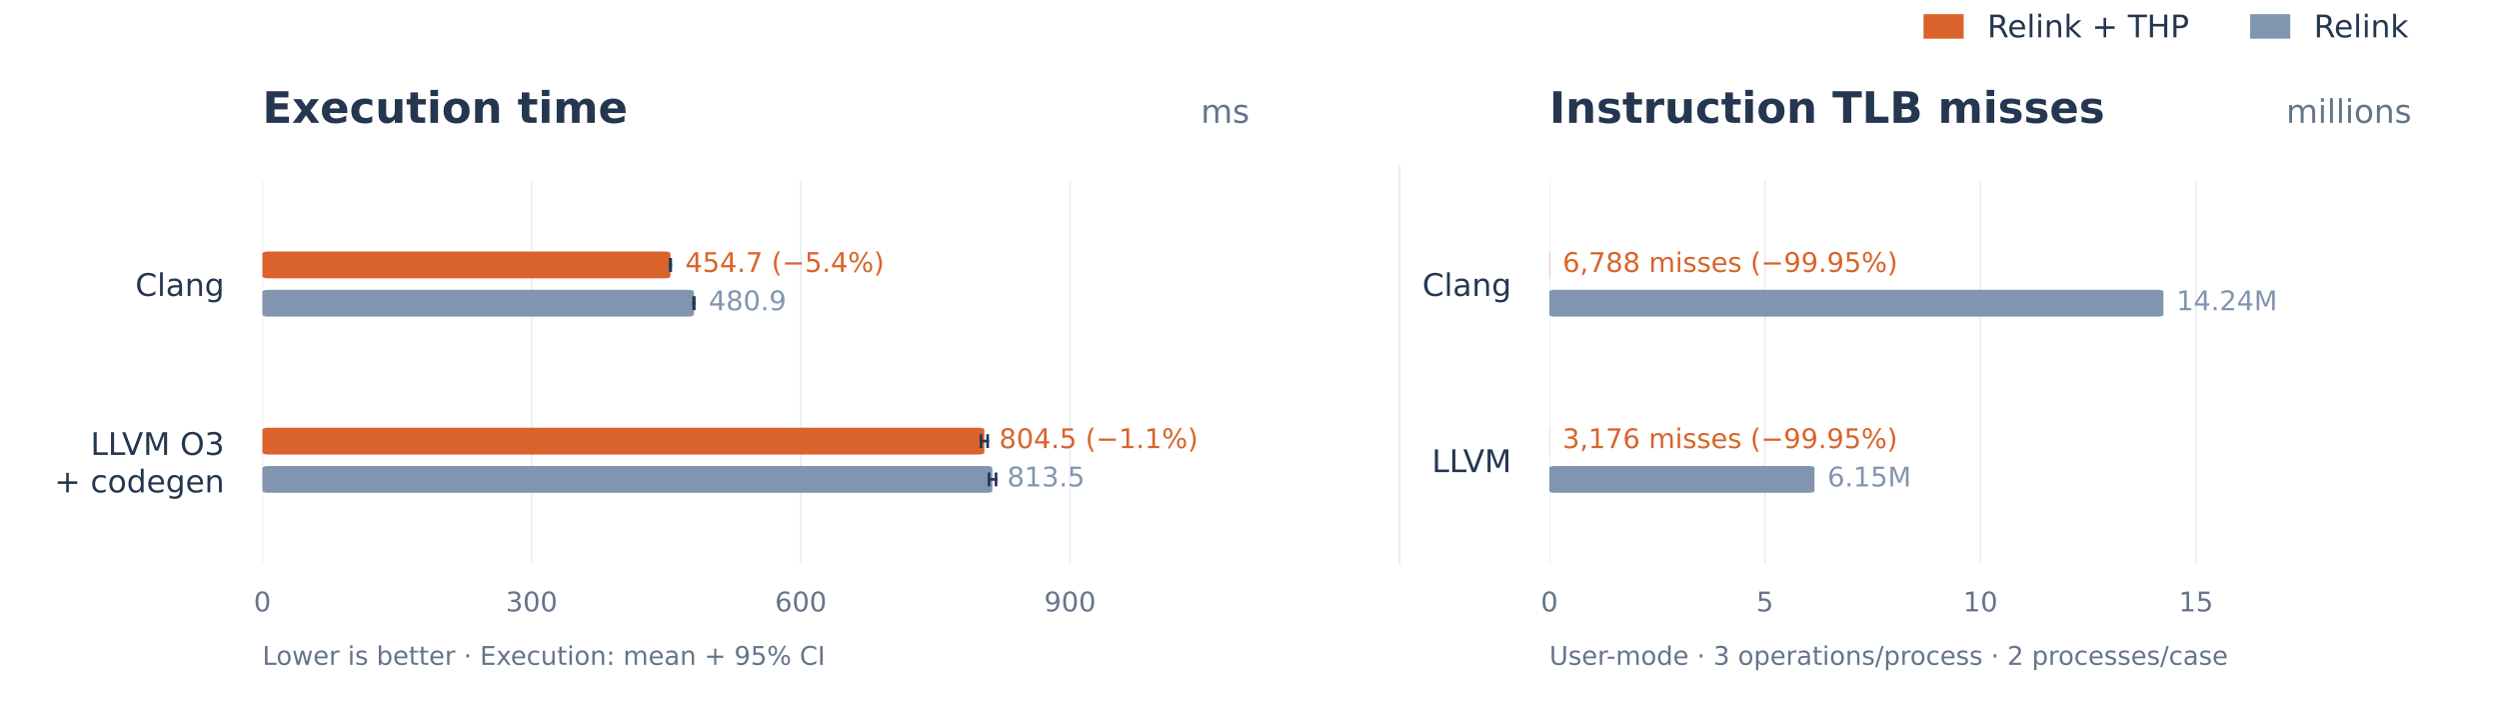
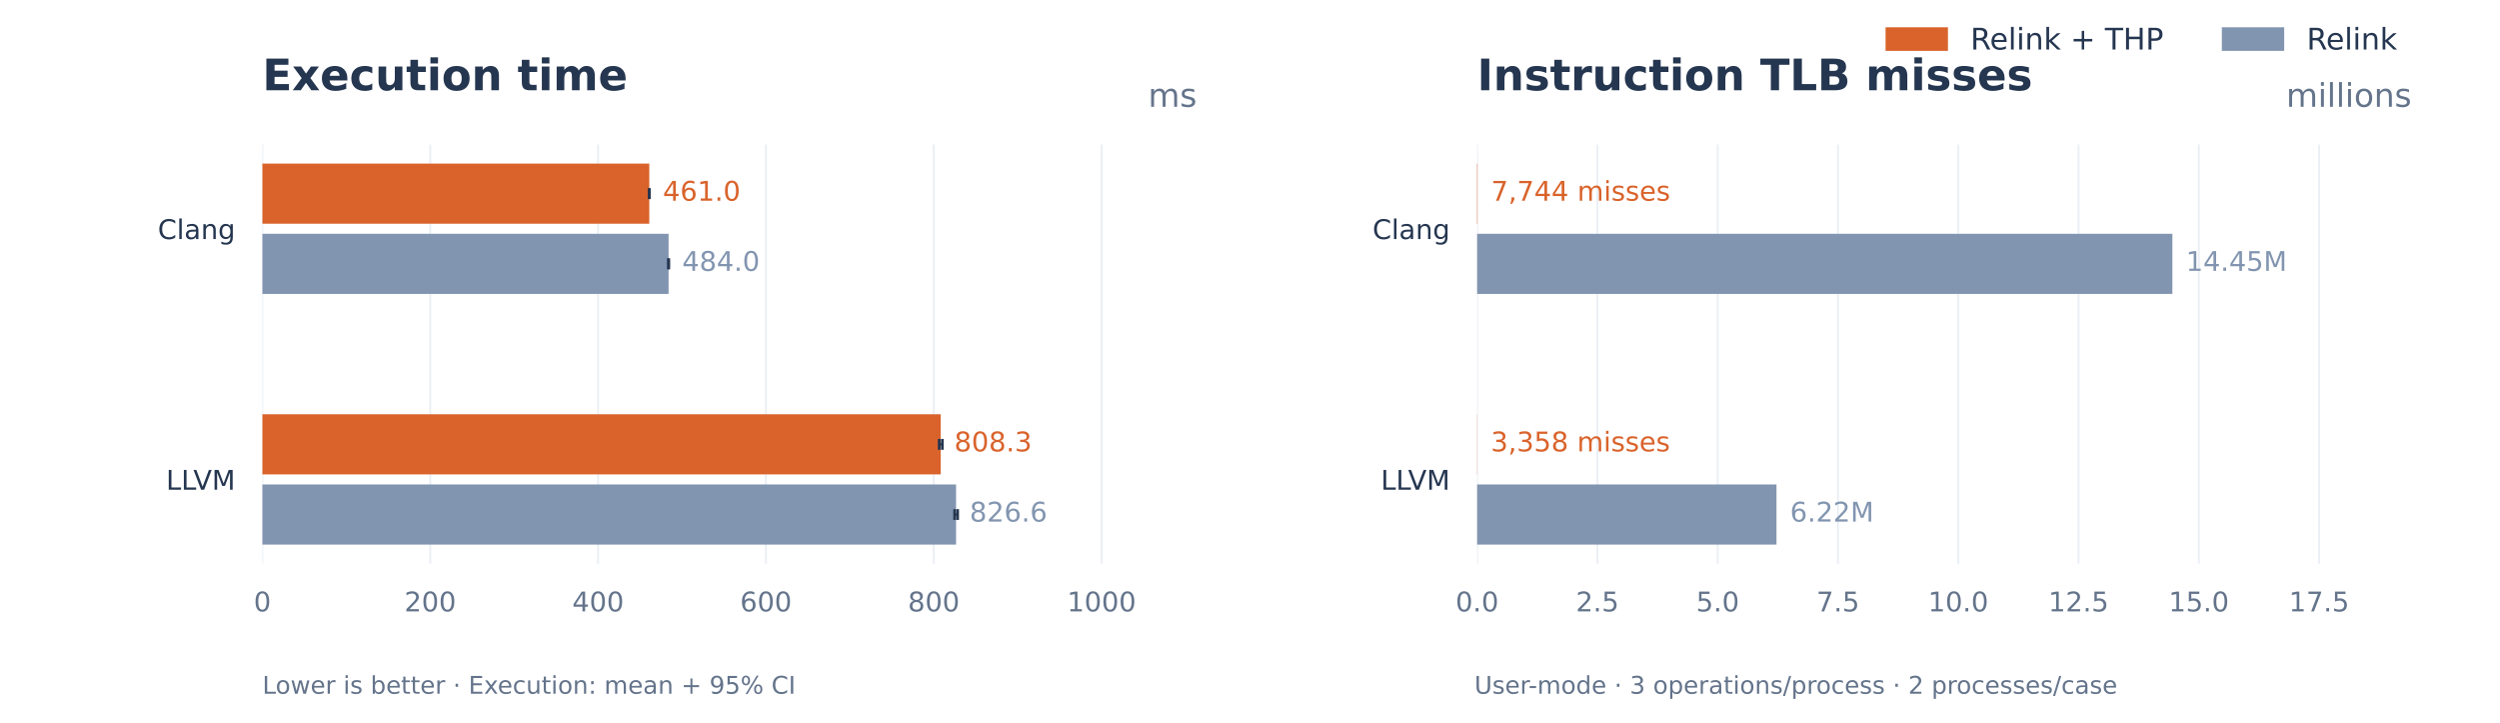
- <svg xmlns="http://www.w3.org/2000/svg" width="921.6pt" height="266.4pt" viewBox="0 0 921.6 266.4" version="1.1">
+ <svg xmlns="http://www.w3.org/2000/svg" xmlns:xlink="http://www.w3.org/1999/xlink" width="921.6pt" height="266.4pt" viewBox="0 0 921.6 266.4" version="1.1">
  <defs>
    <style type="text/css">*{stroke-linejoin: round; stroke-linecap: butt}</style>
  </defs>
  <g id="figure_1">
    <g id="patch_1">
      <path d="M 0 266.4 L 921.6 266.4 L 921.6 0 L 0 0 L 0 266.4 z " style="fill: none" />
    </g>
    <g id="axes_1">
      <g id="patch_2">
-         <path d="M 96.768 207.792 L 460.8 207.792 L 460.8 66.6 L 96.768 66.6 L 96.768 207.792 z " style="fill: none" />
+         <path d="M 96.768 207.792 L 441.366 207.792 L 441.366 53.28 L 96.768 53.28 L 96.768 207.792 z " style="fill: none" />
      </g>
      <g id="matplotlib.axis_1">
        <g id="xtick_1">
          <g id="line2d_1">
-             <path d="M 96.768 207.792 L 96.768 66.6 " clip-path="url(#p7a1ffe1c83)" style="fill: none; stroke: #eaeff5; stroke-width: 0.7; stroke-linecap: square" />
+             <path d="M 96.768 207.792 L 96.768 53.28 " clip-path="url(#pe500bc8bcd)" style="fill: none; stroke: #eaeff5; stroke-width: 0.7; stroke-linecap: square" />
          </g>
          <g id="line2d_2" />
          <g id="text_1">
            <text style="font-size: 10px; font-family: 'DejaVu Sans'; text-anchor: middle; fill: #64748b" x="96.768" y="225.39" transform="rotate(-0 96.768 225.3897)">0</text>
          </g>
        </g>
        <g id="xtick_2">
          <g id="line2d_3">
-             <path d="M 196.049 207.792 L 196.049 66.6 " clip-path="url(#p7a1ffe1c83)" style="fill: none; stroke: #eaeff5; stroke-width: 0.7; stroke-linecap: square" />
+             <path d="M 158.666 207.792 L 158.666 53.28 " clip-path="url(#pe500bc8bcd)" style="fill: none; stroke: #eaeff5; stroke-width: 0.7; stroke-linecap: square" />
          </g>
          <g id="line2d_4" />
          <g id="text_2">
-             <text style="font-size: 10px; font-family: 'DejaVu Sans'; text-anchor: middle; fill: #64748b" x="196.049" y="225.39" transform="rotate(-0 196.0495 225.3897)">300</text>
+             <text style="font-size: 10px; font-family: 'DejaVu Sans'; text-anchor: middle; fill: #64748b" x="158.666" y="225.39" transform="rotate(-0 158.6659 225.3897)">200</text>
          </g>
        </g>
        <g id="xtick_3">
          <g id="line2d_5">
-             <path d="M 295.331 207.792 L 295.331 66.6 " clip-path="url(#p7a1ffe1c83)" style="fill: none; stroke: #eaeff5; stroke-width: 0.7; stroke-linecap: square" />
+             <path d="M 220.564 207.792 L 220.564 53.28 " clip-path="url(#pe500bc8bcd)" style="fill: none; stroke: #eaeff5; stroke-width: 0.7; stroke-linecap: square" />
          </g>
          <g id="line2d_6" />
          <g id="text_3">
-             <text style="font-size: 10px; font-family: 'DejaVu Sans'; text-anchor: middle; fill: #64748b" x="295.331" y="225.39" transform="rotate(-0 295.3309 225.3897)">600</text>
+             <text style="font-size: 10px; font-family: 'DejaVu Sans'; text-anchor: middle; fill: #64748b" x="220.564" y="225.39" transform="rotate(-0 220.5637 225.3897)">400</text>
          </g>
        </g>
        <g id="xtick_4">
          <g id="line2d_7">
-             <path d="M 394.612 207.792 L 394.612 66.6 " clip-path="url(#p7a1ffe1c83)" style="fill: none; stroke: #eaeff5; stroke-width: 0.7; stroke-linecap: square" />
+             <path d="M 282.462 207.792 L 282.462 53.28 " clip-path="url(#pe500bc8bcd)" style="fill: none; stroke: #eaeff5; stroke-width: 0.7; stroke-linecap: square" />
          </g>
          <g id="line2d_8" />
          <g id="text_4">
-             <text style="font-size: 10px; font-family: 'DejaVu Sans'; text-anchor: middle; fill: #64748b" x="394.612" y="225.39" transform="rotate(-0 394.6124 225.3897)">900</text>
+             <text style="font-size: 10px; font-family: 'DejaVu Sans'; text-anchor: middle; fill: #64748b" x="282.462" y="225.39" transform="rotate(-0 282.4616 225.3897)">600</text>
+           </g>
+         </g>
+         <g id="xtick_5">
+           <g id="line2d_9">
+             <path d="M 344.359 207.792 L 344.359 53.28 " clip-path="url(#pe500bc8bcd)" style="fill: none; stroke: #eaeff5; stroke-width: 0.7; stroke-linecap: square" />
+           </g>
+           <g id="line2d_10" />
+           <g id="text_5">
+             <text style="font-size: 10px; font-family: 'DejaVu Sans'; text-anchor: middle; fill: #64748b" x="344.359" y="225.39" transform="rotate(-0 344.3594 225.3897)">800</text>
+           </g>
+         </g>
+         <g id="xtick_6">
+           <g id="line2d_11">
+             <path d="M 406.257 207.792 L 406.257 53.28 " clip-path="url(#pe500bc8bcd)" style="fill: none; stroke: #eaeff5; stroke-width: 0.7; stroke-linecap: square" />
+           </g>
+           <g id="line2d_12" />
+           <g id="text_6">
+             <text style="font-size: 10px; font-family: 'DejaVu Sans'; text-anchor: middle; fill: #64748b" x="406.257" y="225.39" transform="rotate(-0 406.2573 225.3897)">1000</text>
          </g>
        </g>
      </g>
      <g id="matplotlib.axis_2">
        <g id="ytick_1">
-           <g id="line2d_9" />
-           <g id="text_5">
-             <text style="font-size: 11.5px; font-family: 'DejaVu Sans'; text-anchor: end; fill: #253650" x="82.768" y="109.091" transform="rotate(-0 82.768 109.0909)">Clang</text>
+           <g id="line2d_13" />
+           <g id="text_7">
+             <text style="font-size: 10px; font-family: 'DejaVu Sans'; text-anchor: end; fill: #253650" x="86.768" y="88.129" transform="rotate(-0 86.768 88.12948)">Clang</text>
          </g>
        </g>
        <g id="ytick_2">
-           <g id="line2d_10" />
-           <g id="text_6">
-             <text style="font-size: 11.5px; font-family: 'DejaVu Sans'; fill: #253650" transform="translate(33.40245 167.7128)">LLVM O3</text>
-             <text style="font-size: 11.5px; font-family: 'DejaVu Sans'; fill: #253650" transform="translate(20.07503 181.5159)">+ codegen</text>
+           <g id="line2d_14" />
+           <g id="text_8">
+             <text style="font-size: 10px; font-family: 'DejaVu Sans'; text-anchor: end; fill: #253650" x="86.768" y="180.541" transform="rotate(-0 86.768 180.5406)">LLVM</text>
          </g>
        </g>
      </g>
      <g id="patch_3">
-         <path d="M 98.952 102.604 L 245.073 102.604 Q 247.257 102.604 247.257 101.757 L 247.257 93.568 Q 247.257 92.721 245.073 92.721 L 98.952 92.721 Q 96.768 92.721 96.768 93.568 L 96.768 101.757 Q 96.768 102.604 98.952 102.604 z " clip-path="url(#p7a1ffe1c83)" style="fill: #d9632b" />
-       </g>
-       <g id="text_7">
-         <text style="font-size: 10px; font-family: 'DejaVu Sans'; text-anchor: start; fill: #d9632b" x="252.717" y="100.26" transform="rotate(-0 252.7174 100.2599)">454.7 (−5.4%)</text>
+         <path d="M 96.768 60.303 L 239.454 60.303 L 239.454 82.482 L 96.768 82.482 z " clip-path="url(#pe500bc8bcd)" style="fill: #d9632b" />
      </g>
      <g id="patch_4">
-         <path d="M 98.952 116.723 L 253.73 116.723 Q 255.915 116.723 255.915 115.876 L 255.915 107.687 Q 255.915 106.84 253.73 106.84 L 98.952 106.84 Q 96.768 106.84 96.768 107.687 L 96.768 115.876 Q 96.768 116.723 98.952 116.723 z " clip-path="url(#p7a1ffe1c83)" style="fill: #8295b0" />
-       </g>
-       <g id="text_8">
-         <text style="font-size: 10px; font-family: 'DejaVu Sans'; text-anchor: start; fill: #8295b0" x="261.375" y="114.379" transform="rotate(-0 261.375 114.3791)">480.9</text>
+         <path d="M 96.768 152.715 L 346.933 152.715 L 346.933 174.894 L 96.768 174.894 z " clip-path="url(#pe500bc8bcd)" style="fill: #d9632b" />
      </g>
      <g id="patch_5">
-         <path d="M 98.952 167.552 L 360.831 167.552 Q 363.015 167.552 363.015 166.705 L 363.015 158.516 Q 363.015 157.669 360.831 157.669 L 98.952 157.669 Q 96.768 157.669 96.768 158.516 L 96.768 166.705 Q 96.768 167.552 98.952 167.552 z " clip-path="url(#p7a1ffe1c83)" style="fill: #d9632b" />
+         <path d="M 96.768 86.178 L 246.566 86.178 L 246.566 108.357 L 96.768 108.357 z " clip-path="url(#pe500bc8bcd)" style="fill: #8295b0" />
+       </g>
+       <g id="patch_6">
+         <path d="M 96.768 178.59 L 352.59 178.59 L 352.59 200.769 L 96.768 200.769 z " clip-path="url(#pe500bc8bcd)" style="fill: #8295b0" />
+       </g>
+       <g id="LineCollection_1">
+         <path d="M 239.402 71.393 L 239.507 71.393 " clip-path="url(#pe500bc8bcd)" style="fill: none; stroke: #253650; stroke-width: 0.8" />
+         <path d="M 346.356 163.804 L 347.523 163.804 " clip-path="url(#pe500bc8bcd)" style="fill: none; stroke: #253650; stroke-width: 0.8" />
+       </g>
+       <g id="line2d_15">
+         <defs>
+           <path id="m9724d103f8" d="M 0 2 L 0 -2 " style="stroke: #253650" />
+         </defs>
+         <g clip-path="url(#pe500bc8bcd)">
+           <use xlink:href="#m9724d103f8" x="239.402" y="71.393" style="fill: #1f77b4; stroke: #253650" />
+           <use xlink:href="#m9724d103f8" x="346.356" y="163.804" style="fill: #1f77b4; stroke: #253650" />
+         </g>
+       </g>
+       <g id="line2d_16">
+         <g clip-path="url(#pe500bc8bcd)">
+           <use xlink:href="#m9724d103f8" x="239.507" y="71.393" style="fill: #1f77b4; stroke: #253650" />
+           <use xlink:href="#m9724d103f8" x="347.523" y="163.804" style="fill: #1f77b4; stroke: #253650" />
+         </g>
+       </g>
+       <g id="LineCollection_2">
+         <path d="M 246.495 97.268 L 246.648 97.268 " clip-path="url(#pe500bc8bcd)" style="fill: none; stroke: #253650; stroke-width: 0.8" />
+         <path d="M 352.053 189.679 L 353.166 189.679 " clip-path="url(#pe500bc8bcd)" style="fill: none; stroke: #253650; stroke-width: 0.8" />
+       </g>
+       <g id="line2d_17">
+         <g clip-path="url(#pe500bc8bcd)">
+           <use xlink:href="#m9724d103f8" x="246.495" y="97.268" style="fill: #1f77b4; stroke: #253650" />
+           <use xlink:href="#m9724d103f8" x="352.053" y="189.679" style="fill: #1f77b4; stroke: #253650" />
+         </g>
+       </g>
+       <g id="line2d_18">
+         <g clip-path="url(#pe500bc8bcd)">
+           <use xlink:href="#m9724d103f8" x="246.648" y="97.268" style="fill: #1f77b4; stroke: #253650" />
+           <use xlink:href="#m9724d103f8" x="353.166" y="189.679" style="fill: #1f77b4; stroke: #253650" />
+         </g>
      </g>
      <g id="text_9">
-         <text style="font-size: 10px; font-family: 'DejaVu Sans'; text-anchor: start; fill: #d9632b" x="368.476" y="165.208" transform="rotate(-0 368.4755 165.2082)">804.5 (−1.1%)</text>
-       </g>
-       <g id="patch_6">
-         <path d="M 98.952 181.671 L 363.799 181.671 Q 365.983 181.671 365.983 180.824 L 365.983 172.635 Q 365.983 171.788 363.799 171.788 L 98.952 171.788 Q 96.768 171.788 96.768 172.635 L 96.768 180.824 Q 96.768 181.671 98.952 181.671 z " clip-path="url(#p7a1ffe1c83)" style="fill: #8295b0" />
+         <text style="font-size: 12px; font-family: 'DejaVu Sans'; text-anchor: end; fill: #64748b" x="441.366" y="39.374" transform="rotate(-0 441.3663 39.37392)">ms</text>
      </g>
      <g id="text_10">
-         <text style="font-size: 10px; font-family: 'DejaVu Sans'; text-anchor: start; fill: #8295b0" x="371.443" y="179.327" transform="rotate(-0 371.4433 179.3274)">813.5</text>
-       </g>
-       <g id="line2d_11">
-         <path d="M 247.181 97.662 L 247.337 97.662 " clip-path="url(#p7a1ffe1c83)" style="fill: none; stroke: #253650; stroke-linecap: square" />
-       </g>
-       <g id="LineCollection_1">
-         <path d="M 247.181 100.204 L 247.181 95.121 " clip-path="url(#p7a1ffe1c83)" style="fill: none; stroke: #253650" />
-         <path d="M 247.337 100.204 L 247.337 95.121 " clip-path="url(#p7a1ffe1c83)" style="fill: none; stroke: #253650" />
-       </g>
-       <g id="line2d_12">
-         <path d="M 255.823 111.781 L 256.008 111.781 " clip-path="url(#p7a1ffe1c83)" style="fill: none; stroke: #253650; stroke-linecap: square" />
-       </g>
-       <g id="LineCollection_2">
-         <path d="M 255.823 114.323 L 255.823 109.24 " clip-path="url(#p7a1ffe1c83)" style="fill: none; stroke: #253650" />
-         <path d="M 256.008 114.323 L 256.008 109.24 " clip-path="url(#p7a1ffe1c83)" style="fill: none; stroke: #253650" />
-       </g>
-       <g id="line2d_13">
-         <path d="M 361.785 162.611 L 364.226 162.611 " clip-path="url(#p7a1ffe1c83)" style="fill: none; stroke: #253650; stroke-linecap: square" />
-       </g>
-       <g id="LineCollection_3">
-         <path d="M 361.785 165.152 L 361.785 160.069 " clip-path="url(#p7a1ffe1c83)" style="fill: none; stroke: #253650" />
-         <path d="M 364.226 165.152 L 364.226 160.069 " clip-path="url(#p7a1ffe1c83)" style="fill: none; stroke: #253650" />
-       </g>
-       <g id="line2d_14">
-         <path d="M 364.74 176.73 L 367.315 176.73 " clip-path="url(#p7a1ffe1c83)" style="fill: none; stroke: #253650; stroke-linecap: square" />
-       </g>
-       <g id="LineCollection_4">
-         <path d="M 364.74 179.271 L 364.74 174.188 " clip-path="url(#p7a1ffe1c83)" style="fill: none; stroke: #253650" />
-         <path d="M 367.315 179.271 L 367.315 174.188 " clip-path="url(#p7a1ffe1c83)" style="fill: none; stroke: #253650" />
+         <text style="font-size: 10px; font-family: 'DejaVu Sans'; text-anchor: start; fill: #d9632b" x="244.454" y="73.99" transform="rotate(-0 244.4539 73.99031)">461.0</text>
+       </g>
+       <g id="text_11">
+         <text style="font-size: 10px; font-family: 'DejaVu Sans'; text-anchor: start; fill: #d9632b" x="351.933" y="166.402" transform="rotate(-0 351.9331 166.4018)">808.3</text>
+       </g>
+       <g id="text_12">
+         <text style="font-size: 10px; font-family: 'DejaVu Sans'; text-anchor: start; fill: #8295b0" x="251.566" y="99.866" transform="rotate(-0 251.5658 99.86552)">484.0</text>
+       </g>
+       <g id="text_13">
+         <text style="font-size: 10px; font-family: 'DejaVu Sans'; text-anchor: start; fill: #8295b0" x="357.59" y="192.277" transform="rotate(-0 357.5903 192.277)">826.6</text>
+       </g>
+       <g id="text_14">
+         <text style="font-weight: 700; font-size: 16px; font-family: 'DejaVu Sans'; text-anchor: start; fill: #253650" x="96.768" y="33.28" transform="rotate(-0 96.768 33.28)">Execution time</text>
      </g>
    </g>
    <g id="axes_2">
      <g id="patch_7">
-         <path d="M 571.392 207.792 L 889.344 207.792 L 889.344 66.6 L 571.392 66.6 L 571.392 207.792 z " style="fill: none" />
+         <path d="M 544.746 207.792 L 889.344 207.792 L 889.344 53.28 L 544.746 53.28 L 544.746 207.792 z " style="fill: none" />
      </g>
      <g id="matplotlib.axis_3">
-         <g id="xtick_5">
-           <g id="line2d_15">
-             <path d="M 571.392 207.792 L 571.392 66.6 " clip-path="url(#p5010e31865)" style="fill: none; stroke: #eaeff5; stroke-width: 0.7; stroke-linecap: square" />
-           </g>
-           <g id="line2d_16" />
-           <g id="text_11">
-             <text style="font-size: 10px; font-family: 'DejaVu Sans'; text-anchor: middle; fill: #64748b" x="571.392" y="225.39" transform="rotate(-0 571.392 225.3897)">0</text>
-           </g>
-         </g>
-         <g id="xtick_6">
-           <g id="line2d_17">
-             <path d="M 650.88 207.792 L 650.88 66.6 " clip-path="url(#p5010e31865)" style="fill: none; stroke: #eaeff5; stroke-width: 0.7; stroke-linecap: square" />
-           </g>
-           <g id="line2d_18" />
-           <g id="text_12">
-             <text style="font-size: 10px; font-family: 'DejaVu Sans'; text-anchor: middle; fill: #64748b" x="650.88" y="225.39" transform="rotate(-0 650.88 225.3897)">5</text>
-           </g>
-         </g>
        <g id="xtick_7">
          <g id="line2d_19">
-             <path d="M 730.368 207.792 L 730.368 66.6 " clip-path="url(#p5010e31865)" style="fill: none; stroke: #eaeff5; stroke-width: 0.7; stroke-linecap: square" />
+             <path d="M 544.746 207.792 L 544.746 53.28 " clip-path="url(#pf298fd43af)" style="fill: none; stroke: #eaeff5; stroke-width: 0.7; stroke-linecap: square" />
          </g>
          <g id="line2d_20" />
-           <g id="text_13">
-             <text style="font-size: 10px; font-family: 'DejaVu Sans'; text-anchor: middle; fill: #64748b" x="730.368" y="225.39" transform="rotate(-0 730.368 225.3897)">10</text>
+           <g id="text_15">
+             <text style="font-size: 10px; font-family: 'DejaVu Sans'; text-anchor: middle; fill: #64748b" x="544.746" y="225.39" transform="rotate(-0 544.7457 225.3897)">0.0</text>
          </g>
        </g>
        <g id="xtick_8">
          <g id="line2d_21">
-             <path d="M 809.856 207.792 L 809.856 66.6 " clip-path="url(#p5010e31865)" style="fill: none; stroke: #eaeff5; stroke-width: 0.7; stroke-linecap: square" />
+             <path d="M 589.105 207.792 L 589.105 53.28 " clip-path="url(#pf298fd43af)" style="fill: none; stroke: #eaeff5; stroke-width: 0.7; stroke-linecap: square" />
          </g>
          <g id="line2d_22" />
-           <g id="text_14">
-             <text style="font-size: 10px; font-family: 'DejaVu Sans'; text-anchor: middle; fill: #64748b" x="809.856" y="225.39" transform="rotate(-0 809.856 225.3897)">15</text>
+           <g id="text_16">
+             <text style="font-size: 10px; font-family: 'DejaVu Sans'; text-anchor: middle; fill: #64748b" x="589.105" y="225.39" transform="rotate(-0 589.1052 225.3897)">2.5</text>
+           </g>
+         </g>
+         <g id="xtick_9">
+           <g id="line2d_23">
+             <path d="M 633.465 207.792 L 633.465 53.28 " clip-path="url(#pf298fd43af)" style="fill: none; stroke: #eaeff5; stroke-width: 0.7; stroke-linecap: square" />
+           </g>
+           <g id="line2d_24" />
+           <g id="text_17">
+             <text style="font-size: 10px; font-family: 'DejaVu Sans'; text-anchor: middle; fill: #64748b" x="633.465" y="225.39" transform="rotate(-0 633.4647 225.3897)">5.0</text>
+           </g>
+         </g>
+         <g id="xtick_10">
+           <g id="line2d_25">
+             <path d="M 677.824 207.792 L 677.824 53.28 " clip-path="url(#pf298fd43af)" style="fill: none; stroke: #eaeff5; stroke-width: 0.7; stroke-linecap: square" />
+           </g>
+           <g id="line2d_26" />
+           <g id="text_18">
+             <text style="font-size: 10px; font-family: 'DejaVu Sans'; text-anchor: middle; fill: #64748b" x="677.824" y="225.39" transform="rotate(-0 677.8241 225.3897)">7.5</text>
+           </g>
+         </g>
+         <g id="xtick_11">
+           <g id="line2d_27">
+             <path d="M 722.184 207.792 L 722.184 53.28 " clip-path="url(#pf298fd43af)" style="fill: none; stroke: #eaeff5; stroke-width: 0.7; stroke-linecap: square" />
+           </g>
+           <g id="line2d_28" />
+           <g id="text_19">
+             <text style="font-size: 10px; font-family: 'DejaVu Sans'; text-anchor: middle; fill: #64748b" x="722.184" y="225.39" transform="rotate(-0 722.1836 225.3897)">10.0</text>
+           </g>
+         </g>
+         <g id="xtick_12">
+           <g id="line2d_29">
+             <path d="M 766.543 207.792 L 766.543 53.28 " clip-path="url(#pf298fd43af)" style="fill: none; stroke: #eaeff5; stroke-width: 0.7; stroke-linecap: square" />
+           </g>
+           <g id="line2d_30" />
+           <g id="text_20">
+             <text style="font-size: 10px; font-family: 'DejaVu Sans'; text-anchor: middle; fill: #64748b" x="766.543" y="225.39" transform="rotate(-0 766.5431 225.3897)">12.5</text>
+           </g>
+         </g>
+         <g id="xtick_13">
+           <g id="line2d_31">
+             <path d="M 810.903 207.792 L 810.903 53.28 " clip-path="url(#pf298fd43af)" style="fill: none; stroke: #eaeff5; stroke-width: 0.7; stroke-linecap: square" />
+           </g>
+           <g id="line2d_32" />
+           <g id="text_21">
+             <text style="font-size: 10px; font-family: 'DejaVu Sans'; text-anchor: middle; fill: #64748b" x="810.903" y="225.39" transform="rotate(-0 810.9025 225.3897)">15.0</text>
+           </g>
+         </g>
+         <g id="xtick_14">
+           <g id="line2d_33">
+             <path d="M 855.262 207.792 L 855.262 53.28 " clip-path="url(#pf298fd43af)" style="fill: none; stroke: #eaeff5; stroke-width: 0.7; stroke-linecap: square" />
+           </g>
+           <g id="line2d_34" />
+           <g id="text_22">
+             <text style="font-size: 10px; font-family: 'DejaVu Sans'; text-anchor: middle; fill: #64748b" x="855.262" y="225.39" transform="rotate(-0 855.262 225.3897)">17.5</text>
          </g>
        </g>
      </g>
      <g id="matplotlib.axis_4">
        <g id="ytick_3">
-           <g id="line2d_23" />
-           <g id="text_15">
-             <text style="font-size: 11.5px; font-family: 'DejaVu Sans'; text-anchor: end; fill: #253650" x="557.392" y="109.091" transform="rotate(-0 557.392 109.0909)">Clang</text>
+           <g id="line2d_35" />
+           <g id="text_23">
+             <text style="font-size: 10px; font-family: 'DejaVu Sans'; text-anchor: end; fill: #253650" x="534.746" y="88.129" transform="rotate(-0 534.7457 88.12948)">Clang</text>
          </g>
        </g>
        <g id="ytick_4">
-           <g id="line2d_24" />
-           <g id="text_16">
-             <text style="font-size: 11.5px; font-family: 'DejaVu Sans'; text-anchor: end; fill: #253650" x="557.392" y="174.039" transform="rotate(-0 557.392 174.0388)">LLVM</text>
+           <g id="line2d_36" />
+           <g id="text_24">
+             <text style="font-size: 10px; font-family: 'DejaVu Sans'; text-anchor: end; fill: #253650" x="534.746" y="180.541" transform="rotate(-0 534.7457 180.5406)">LLVM</text>
          </g>
        </g>
      </g>
      <g id="patch_8">
-         <path d="M 571.446 102.604 L 571.446 102.604 Q 571.5 102.604 571.5 102.58 L 571.5 92.744 Q 571.5 92.721 571.446 92.721 L 571.446 92.721 Q 571.392 92.721 571.392 92.744 L 571.392 102.58 Q 571.392 102.604 571.446 102.604 z " clip-path="url(#p5010e31865)" style="fill: #d9632b" />
-       </g>
-       <g id="text_17">
-         <text style="font-size: 10px; font-family: 'DejaVu Sans'; text-anchor: start; fill: #d9632b" x="576.269" y="100.26" transform="rotate(-0 576.2692 100.2603)">6,788 misses (−99.95%)</text>
+         <path d="M 544.746 60.303 L 544.883 60.303 L 544.883 82.482 L 544.746 82.482 z " clip-path="url(#pf298fd43af)" style="fill: #d9632b" />
      </g>
      <g id="patch_9">
-         <path d="M 573.3 116.723 L 795.944 116.723 Q 797.852 116.723 797.852 115.876 L 797.852 107.687 Q 797.852 106.84 795.944 106.84 L 573.3 106.84 Q 571.392 106.84 571.392 107.687 L 571.392 115.876 Q 571.392 116.723 573.3 116.723 z " clip-path="url(#p5010e31865)" style="fill: #8295b0" />
-       </g>
-       <g id="text_18">
-         <text style="font-size: 10px; font-family: 'DejaVu Sans'; text-anchor: start; fill: #8295b0" x="802.621" y="114.379" transform="rotate(-0 802.6211 114.3791)">14.24M</text>
+         <path d="M 544.746 152.715 L 544.805 152.715 L 544.805 174.894 L 544.746 174.894 z " clip-path="url(#pf298fd43af)" style="fill: #d9632b" />
      </g>
      <g id="patch_10">
-         <path d="M 571.417 167.552 L 571.417 167.552 Q 571.442 167.552 571.442 167.541 L 571.442 157.68 Q 571.442 157.669 571.417 157.669 L 571.417 157.669 Q 571.392 157.669 571.392 157.68 L 571.392 167.541 Q 571.392 167.552 571.417 167.552 z " clip-path="url(#p5010e31865)" style="fill: #d9632b" />
-       </g>
-       <g id="text_19">
-         <text style="font-size: 10px; font-family: 'DejaVu Sans'; text-anchor: start; fill: #d9632b" x="576.212" y="165.209" transform="rotate(-0 576.2118 165.2086)">3,176 misses (−99.95%)</text>
+         <path d="M 544.746 86.178 L 801.143 86.178 L 801.143 108.357 L 544.746 108.357 z " clip-path="url(#pf298fd43af)" style="fill: #8295b0" />
      </g>
      <g id="patch_11">
-         <path d="M 573.3 181.671 L 667.261 181.671 Q 669.169 181.671 669.169 180.824 L 669.169 172.635 Q 669.169 171.788 667.261 171.788 L 573.3 171.788 Q 571.392 171.788 571.392 172.635 L 571.392 180.824 Q 571.392 181.671 573.3 181.671 z " clip-path="url(#p5010e31865)" style="fill: #8295b0" />
-       </g>
-       <g id="text_20">
-         <text style="font-size: 10px; font-family: 'DejaVu Sans'; text-anchor: start; fill: #8295b0" x="673.938" y="179.327" transform="rotate(-0 673.938 179.3274)">6.15M</text>
-       </g>
-     </g>
-     <g id="line2d_25">
-       <path d="M 516.096 207.792 L 516.096 61.272 " style="fill: none; stroke: #eaeff5; stroke-width: 0.8; stroke-linecap: square" />
-     </g>
-     <g id="text_21">
-       <text style="font-weight: 700; font-size: 16px; font-family: 'DejaVu Sans'; text-anchor: start; fill: #253650" x="96.768" y="45.288" transform="rotate(-0 96.768 45.288)">Execution time</text>
-     </g>
-     <g id="text_22">
-       <text style="font-size: 12px; font-family: 'DejaVu Sans'; text-anchor: end; fill: #64748b" x="460.8" y="45.288" transform="rotate(-0 460.8 45.288)">ms</text>
-     </g>
-     <g id="text_23">
-       <text style="font-weight: 700; font-size: 16px; font-family: 'DejaVu Sans'; text-anchor: start; fill: #253650" x="571.392" y="45.288" transform="rotate(-0 571.392 45.288)">Instruction TLB misses</text>
-     </g>
-     <g id="text_24">
-       <text style="font-size: 12px; font-family: 'DejaVu Sans'; text-anchor: end; fill: #64748b" x="889.344" y="45.288" transform="rotate(-0 889.344 45.288)">millions</text>
-     </g>
-     <g id="text_25">
-       <text style="font-size: 9.5px; font-family: 'DejaVu Sans'; text-anchor: start; fill: #64748b" x="96.768" y="245.088" transform="rotate(-0 96.768 245.088)">Lower is better · Execution: mean + 95% CI</text>
-     </g>
-     <g id="text_26">
-       <text style="font-size: 9.5px; font-family: 'DejaVu Sans'; text-anchor: start; fill: #64748b" x="571.392" y="245.088" transform="rotate(-0 571.392 245.088)">User-mode · 3 operations/process · 2 processes/case</text>
+         <path d="M 544.746 178.59 L 655.151 178.59 L 655.151 200.769 L 544.746 200.769 z " clip-path="url(#pf298fd43af)" style="fill: #8295b0" />
+       </g>
+       <g id="text_25">
+         <text style="font-size: 12px; font-family: 'DejaVu Sans'; text-anchor: end; fill: #64748b" x="889.344" y="39.374" transform="rotate(-0 889.344 39.37392)">millions</text>
+       </g>
+       <g id="text_26">
+         <text style="font-size: 10px; font-family: 'DejaVu Sans'; text-anchor: start; fill: #d9632b" x="549.883" y="73.991" transform="rotate(-0 549.8831 73.9907)">7,744 misses</text>
+       </g>
+       <g id="text_27">
+         <text style="font-size: 10px; font-family: 'DejaVu Sans'; text-anchor: start; fill: #d9632b" x="549.805" y="166.402" transform="rotate(-0 549.8053 166.4022)">3,358 misses</text>
+       </g>
+       <g id="text_28">
+         <text style="font-size: 10px; font-family: 'DejaVu Sans'; text-anchor: start; fill: #8295b0" x="806.143" y="99.866" transform="rotate(-0 806.1433 99.86552)">14.45M</text>
+       </g>
+       <g id="text_29">
+         <text style="font-size: 10px; font-family: 'DejaVu Sans'; text-anchor: start; fill: #8295b0" x="660.151" y="192.277" transform="rotate(-0 660.1509 192.277)">6.22M</text>
+       </g>
+       <g id="text_30">
+         <text style="font-weight: 700; font-size: 16px; font-family: 'DejaVu Sans'; text-anchor: start; fill: #253650" x="544.746" y="33.28" transform="rotate(-0 544.7457 33.28)">Instruction TLB misses</text>
+       </g>
+     </g>
+     <g id="text_31">
+       <text style="font-size: 9px; font-family: 'DejaVu Sans'; text-anchor: start; fill: #64748b" x="96.768" y="255.744" transform="rotate(-0 96.768 255.744)">Lower is better · Execution: mean + 95% CI</text>
+     </g>
+     <g id="text_32">
+       <text style="font-size: 9px; font-family: 'DejaVu Sans'; text-anchor: start; fill: #64748b" x="543.744" y="255.744" transform="rotate(-0 543.744 255.744)">User-mode · 3 operations/process · 2 processes/case</text>
    </g>
    <g id="legend_1">
      <g id="patch_12">
-         <path d="M 709.881 13.76 L 723.681 13.76 L 723.681 5.71 L 709.881 5.71 z " style="fill: #d9632b; stroke: #d9632b; stroke-linejoin: miter" />
-       </g>
-       <g id="text_27">
-         <text style="font-size: 11.5px; font-family: 'DejaVu Sans'; text-anchor: start; fill: #253650" x="732.881" y="13.76" transform="rotate(-0 732.8809 13.7602)">Relink + THP</text>
+         <path d="M 695.876 18.258 L 717.876 18.258 L 717.876 10.558 L 695.876 10.558 z " style="fill: #d9632b; stroke: #d9632b; stroke-linejoin: miter" />
+       </g>
+       <g id="text_33">
+         <text style="font-size: 11px; font-family: 'DejaVu Sans'; text-anchor: start; fill: #253650" x="726.676" y="18.258" transform="rotate(-0 726.6764 18.25828)">Relink + THP</text>
      </g>
      <g id="patch_13">
-         <path d="M 830.322 13.76 L 844.122 13.76 L 844.122 5.71 L 830.322 5.71 z " style="fill: #8295b0; stroke: #8295b0; stroke-linejoin: miter" />
-       </g>
-       <g id="text_28">
-         <text style="font-size: 11.5px; font-family: 'DejaVu Sans'; text-anchor: start; fill: #253650" x="853.322" y="13.76" transform="rotate(-0 853.3219 13.7602)">Relink</text>
+         <path d="M 819.881 18.258 L 841.881 18.258 L 841.881 10.558 L 819.881 10.558 z " style="fill: #8295b0; stroke: #8295b0; stroke-linejoin: miter" />
+       </g>
+       <g id="text_34">
+         <text style="font-size: 11px; font-family: 'DejaVu Sans'; text-anchor: start; fill: #253650" x="850.681" y="18.258" transform="rotate(-0 850.6807 18.25828)">Relink</text>
      </g>
    </g>
  </g>
  <defs>
-     <clipPath id="p7a1ffe1c83">
-       <rect x="96.768" y="66.6" width="364.032" height="141.192" />
+     <clipPath id="pe500bc8bcd">
+       <rect x="96.768" y="53.28" width="344.598" height="154.512" />
    </clipPath>
-     <clipPath id="p5010e31865">
-       <rect x="571.392" y="66.6" width="317.952" height="141.192" />
+     <clipPath id="pf298fd43af">
+       <rect x="544.746" y="53.28" width="344.598" height="154.512" />
    </clipPath>
  </defs>
</svg>
